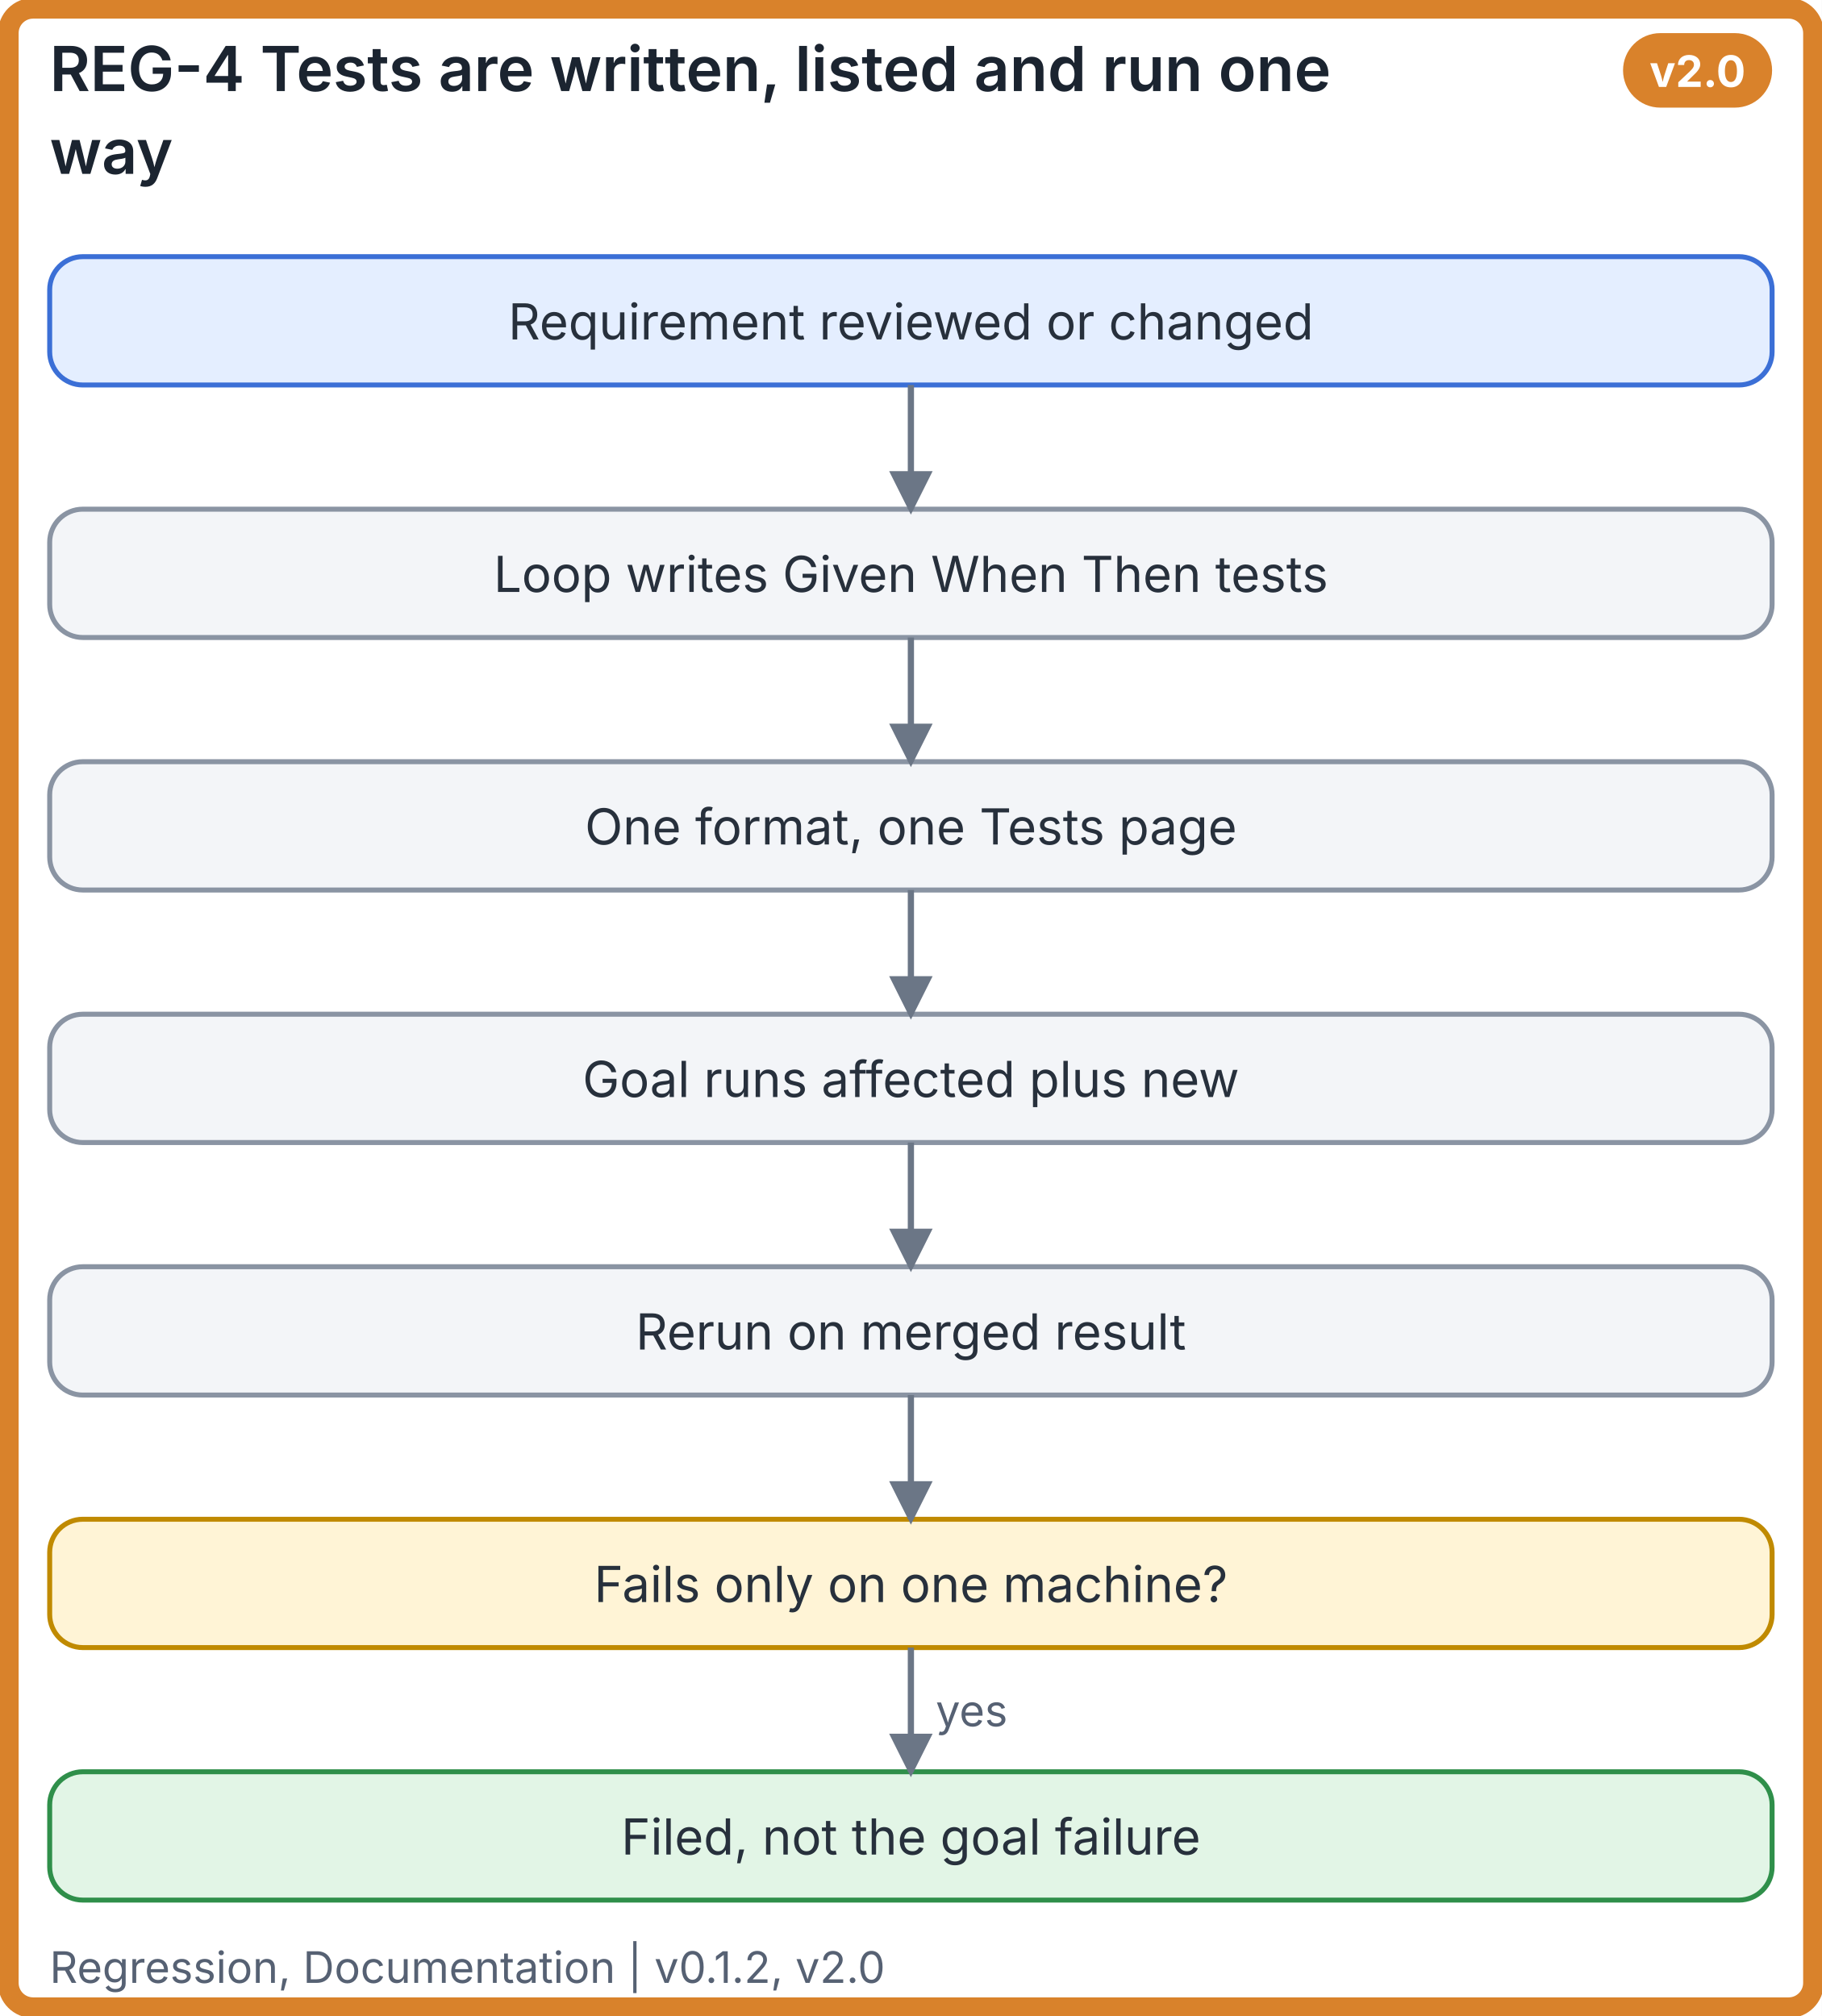
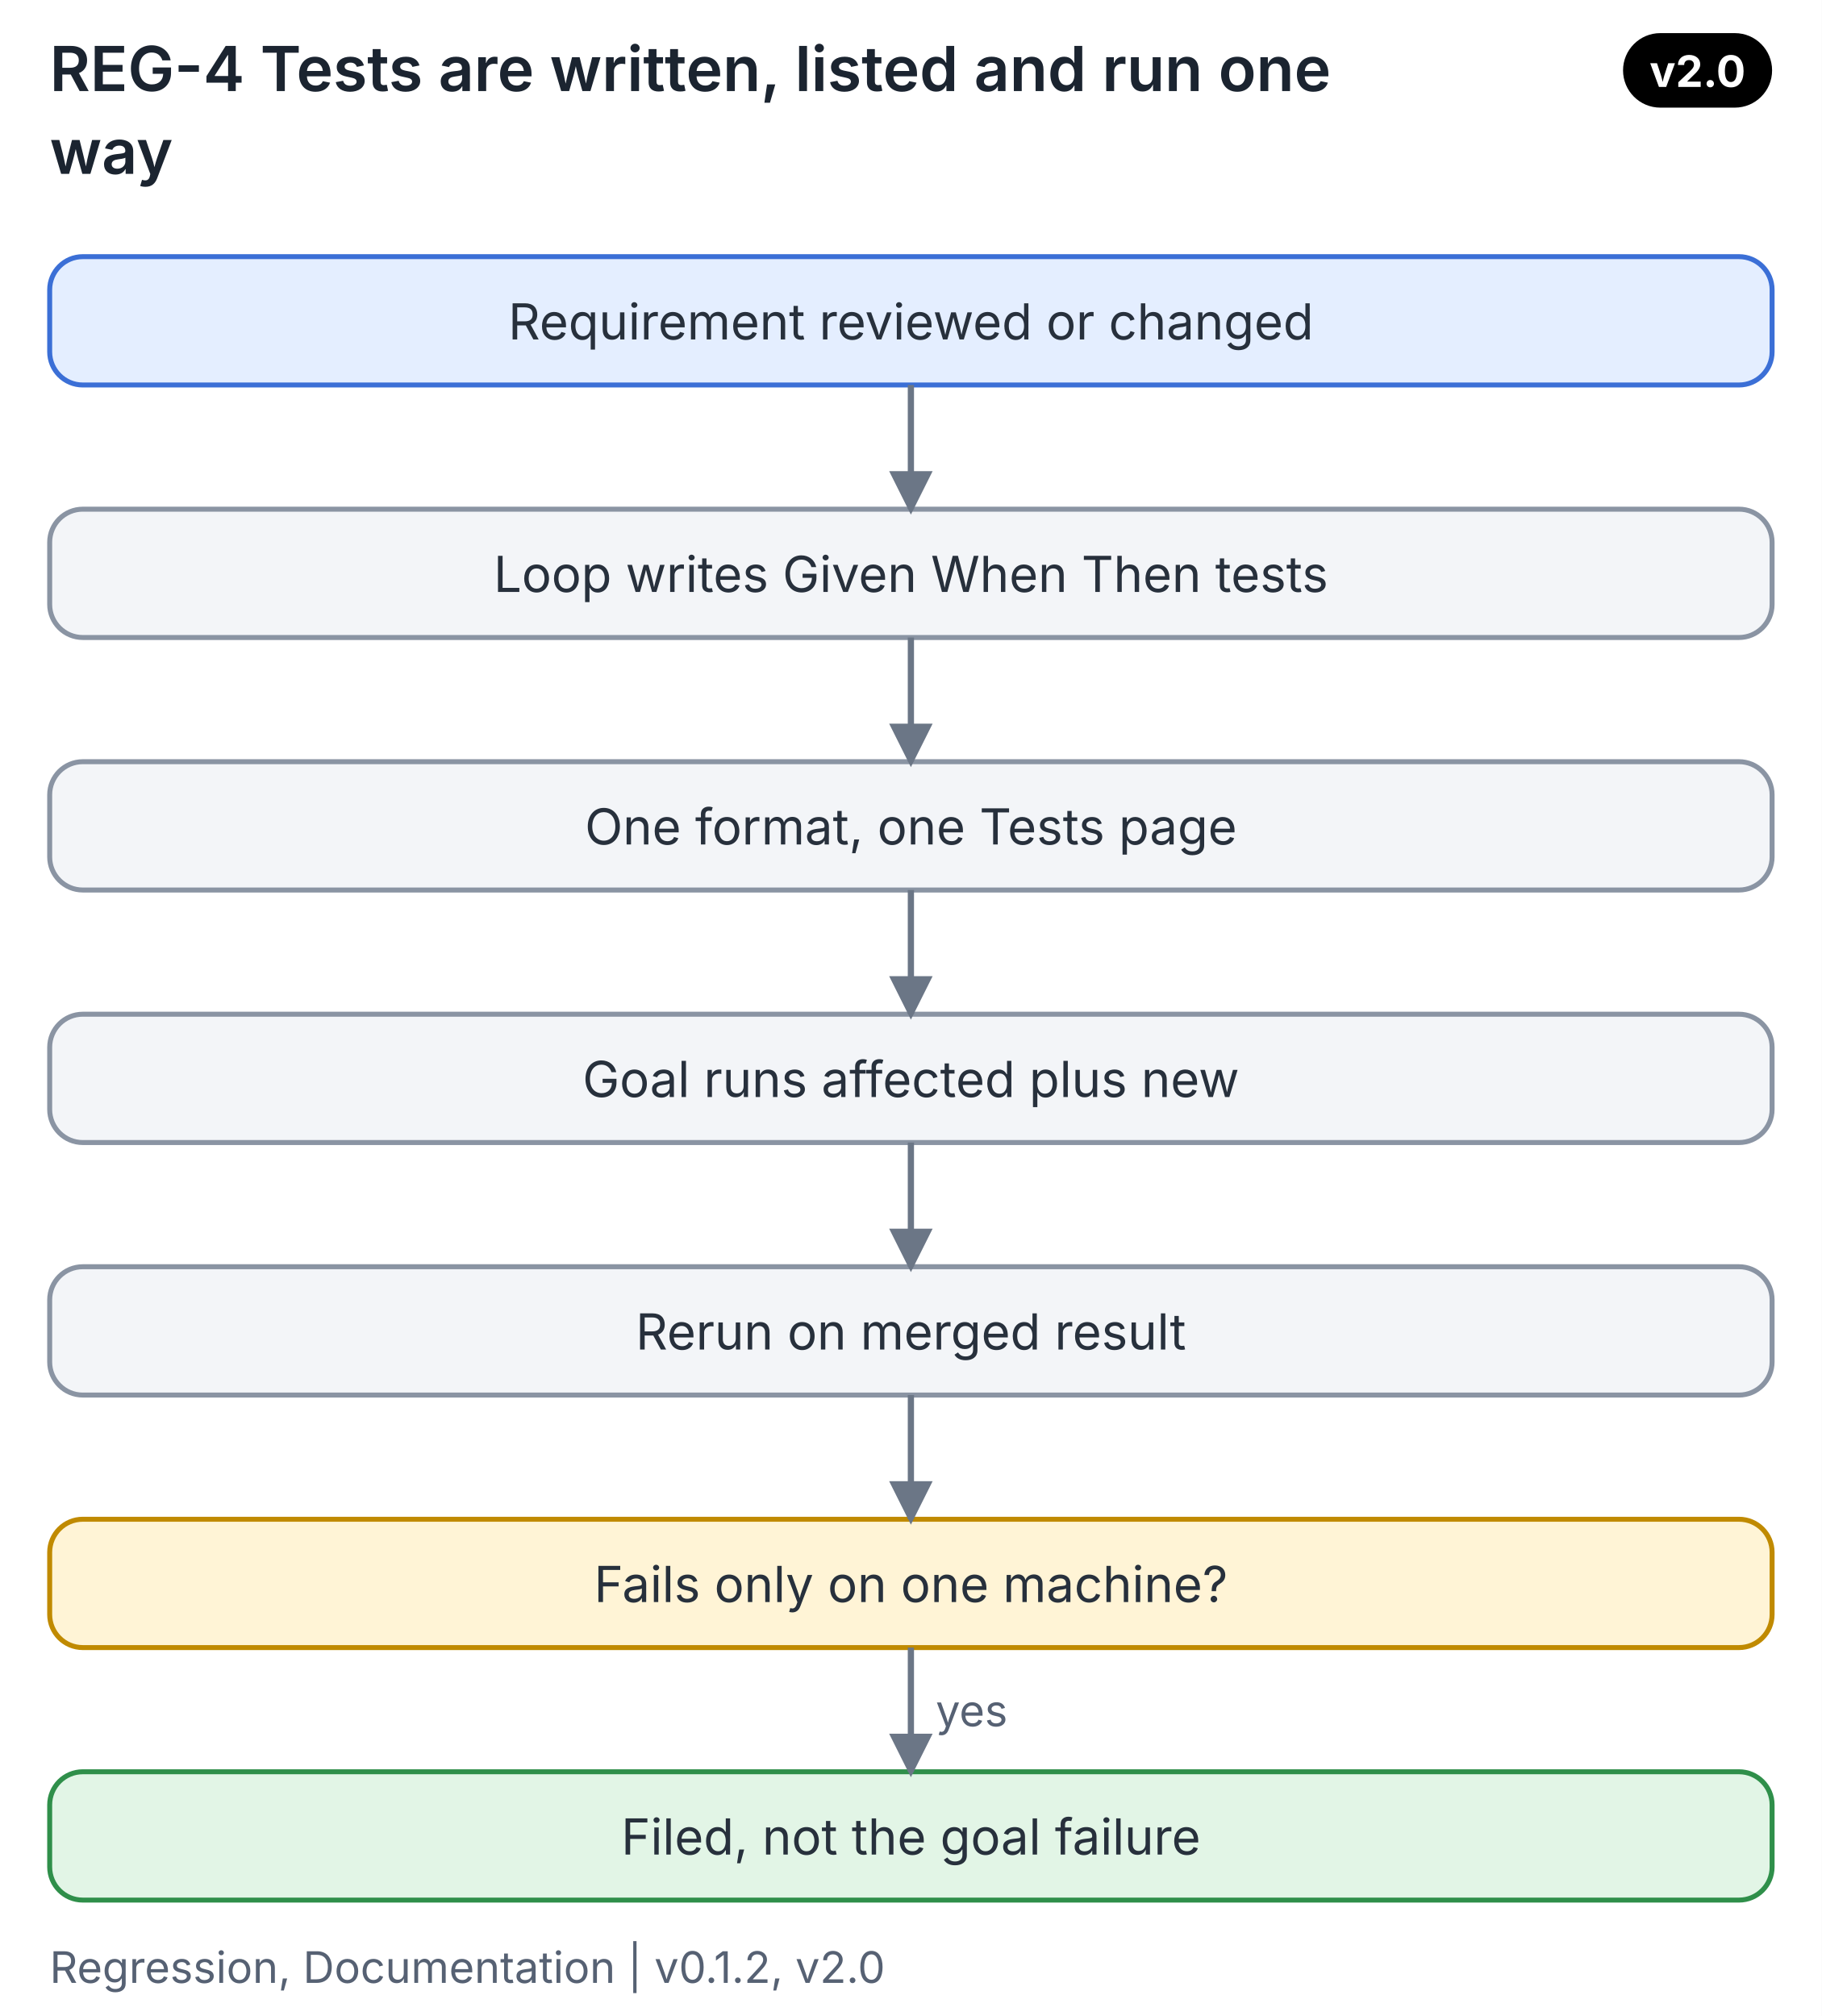
<svg xmlns="http://www.w3.org/2000/svg" viewBox="0 0 440 487" width="440" role="img" aria-label="Flow of REG-4 Tests are written, listed and run one way">
  <style>
.f-t{font:600 15px system-ui,-apple-system,Segoe UI,sans-serif;fill:#1b2430}
.f-h{font:600 11px system-ui,-apple-system,Segoe UI,sans-serif;fill:#566173;letter-spacing:.05em}
.f-s{font:400 12px system-ui,-apple-system,Segoe UI,sans-serif;fill:#27303c}
.f-x{font:400 10.5px system-ui,-apple-system,Segoe UI,sans-serif;fill:#566173}
.f-you{fill:#e4eeff;stroke:#3b6fd6}
.f-step{fill:#f3f5f8;stroke:#8a94a3}
.f-gate{fill:#fff4d6;stroke:#c08a00}
.f-ok{fill:#e2f5e6;stroke:#2f8f4a}
.f-find{fill:#fde9e7;stroke:#c5483f}
.f-bg{fill:#ffffff}
.f-a{stroke:#6b7686;stroke-width:1.5;fill:none}
.f-ah{fill:#6b7686}
@media (prefers-color-scheme: dark){
.f-t{fill:#eef2f6}.f-h,.f-x{fill:#a3afbf}.f-s{fill:#e1e7ee}
.f-step{fill:#222b36;stroke:#5c6b7d}.f-you{fill:#162a4f;stroke:#6d9bf0}
.f-gate{fill:#3a2e0d;stroke:#d9a521}.f-find{fill:#3d1c1a;stroke:#e0736a}
.f-ok{fill:#153420;stroke:#4fb56c}.f-bg{fill:#12171d}.f-a{stroke:#9aa7b8}.f-ah{fill:#9aa7b8}
}

- .k-shipped{stroke:#8a94a3;stroke-width:1.5}.k-v20{stroke:#d9822b;stroke-width:5}.k-v21{stroke:#8a5cd6;stroke-width:5;stroke-dasharray:10 6}
- .p-shipped{fill:#2f8f4a}.p-v20{fill:#d9822b}.p-v21{fill:#8a5cd6}
+ .k-shipped{stroke:#8a94a3;stroke-width:1.5}.k-v20{stroke:#d9822b;stroke-width:5}.k-planned{stroke:#8a5cd6;stroke-width:5;stroke-dasharray:10 6}
+ .p-shipped{fill:#2f8f4a}.p-v20{fill:#d9822b}.p-planned{fill:#8a5cd6}
.f-pill{font:700 10.5px system-ui,-apple-system,Segoe UI,sans-serif;fill:#ffffff}
- @media (prefers-color-scheme: dark){.k-shipped{stroke:#5c6b7d}.k-v20{stroke:#f0a050}.k-v21{stroke:#b08cf0}.p-shipped{fill:#3d9c58}.p-v20{fill:#c46f1c}.p-v21{fill:#7a4cc6}}
+ @media (prefers-color-scheme: dark){.k-shipped{stroke:#5c6b7d}.k-v20{stroke:#f0a050}.k-planned{stroke:#b08cf0}.p-shipped{fill:#3d9c58}.p-v20{fill:#c46f1c}.p-planned{fill:#7a4cc6}}
</style>
  <defs>
    <marker id="ah" viewBox="0 0 8 8" refX="7" refY="4" markerWidth="7" markerHeight="7" orient="auto-start-reverse">
      <path d="M0 0 L8 4 L0 8 z" class="f-ah" />
    </marker>
  </defs>
  <rect width="440" height="487" class="f-bg" />
  <text x="12" y="22" class="f-t">REG-4 Tests are written, listed and run one</text>
  <text x="12" y="42" class="f-t">way</text>
  <rect x="12.0" y="62" width="416.0" height="31" rx="8" class="f-you" stroke-width="1.2" />
  <text x="220.0" y="82" text-anchor="middle" class="f-s">Requirement reviewed or changed</text>
  <rect x="12.0" y="123" width="416.0" height="31" rx="8" class="f-step" stroke-width="1.2" />
  <text x="220.0" y="143" text-anchor="middle" class="f-s">Loop writes Given When Then tests</text>
  <rect x="12.0" y="184" width="416.0" height="31" rx="8" class="f-step" stroke-width="1.2" />
  <text x="220.0" y="204" text-anchor="middle" class="f-s">One format, one Tests page</text>
  <rect x="12.0" y="245" width="416.0" height="31" rx="8" class="f-step" stroke-width="1.2" />
  <text x="220.0" y="265" text-anchor="middle" class="f-s">Goal runs affected plus new</text>
  <rect x="12.0" y="306" width="416.0" height="31" rx="8" class="f-step" stroke-width="1.2" />
  <text x="220.0" y="326" text-anchor="middle" class="f-s">Rerun on merged result</text>
  <rect x="12.0" y="367" width="416.0" height="31" rx="8" class="f-gate" stroke-width="1.2" />
  <text x="220.0" y="387" text-anchor="middle" class="f-s">Fails only on one machine?</text>
  <rect x="12.0" y="428" width="416.0" height="31" rx="8" class="f-ok" stroke-width="1.2" />
  <text x="220.0" y="448" text-anchor="middle" class="f-s">Filed, not the goal failure</text>
  <path d="M220.0 93.0 L220.0 123.0" class="f-a" marker-end="url(#ah)" />
  <path d="M220.0 154.0 L220.0 184.0" class="f-a" marker-end="url(#ah)" />
  <path d="M220.0 215.0 L220.0 245.0" class="f-a" marker-end="url(#ah)" />
  <path d="M220.0 276.0 L220.0 306.0" class="f-a" marker-end="url(#ah)" />
  <path d="M220.0 337.0 L220.0 367.0" class="f-a" marker-end="url(#ah)" />
  <path d="M220.0 398.0 L220.0 428.0" class="f-a" marker-end="url(#ah)" />
  <text x="226.0" y="417.0" text-anchor="start" class="f-x">yes</text>
  <text x="12" y="479" class="f-x">Regression, Documentation | v0.1.2, v2.0</text>
-   <rect x="2" y="2" width="436" height="483" rx="6" fill="none" class="k-v20" />
-   <rect x="392" y="8" width="36" height="18" rx="9" class="p-v20" />
+   <rect x="2" y="2" width="436" height="483" rx="6" fill="none" class="k-v2.0" />
+   <rect x="392" y="8" width="36" height="18" rx="9" class="p-v2.0" />
  <text x="410" y="21" text-anchor="middle" class="f-pill">v2.0</text>
</svg>
